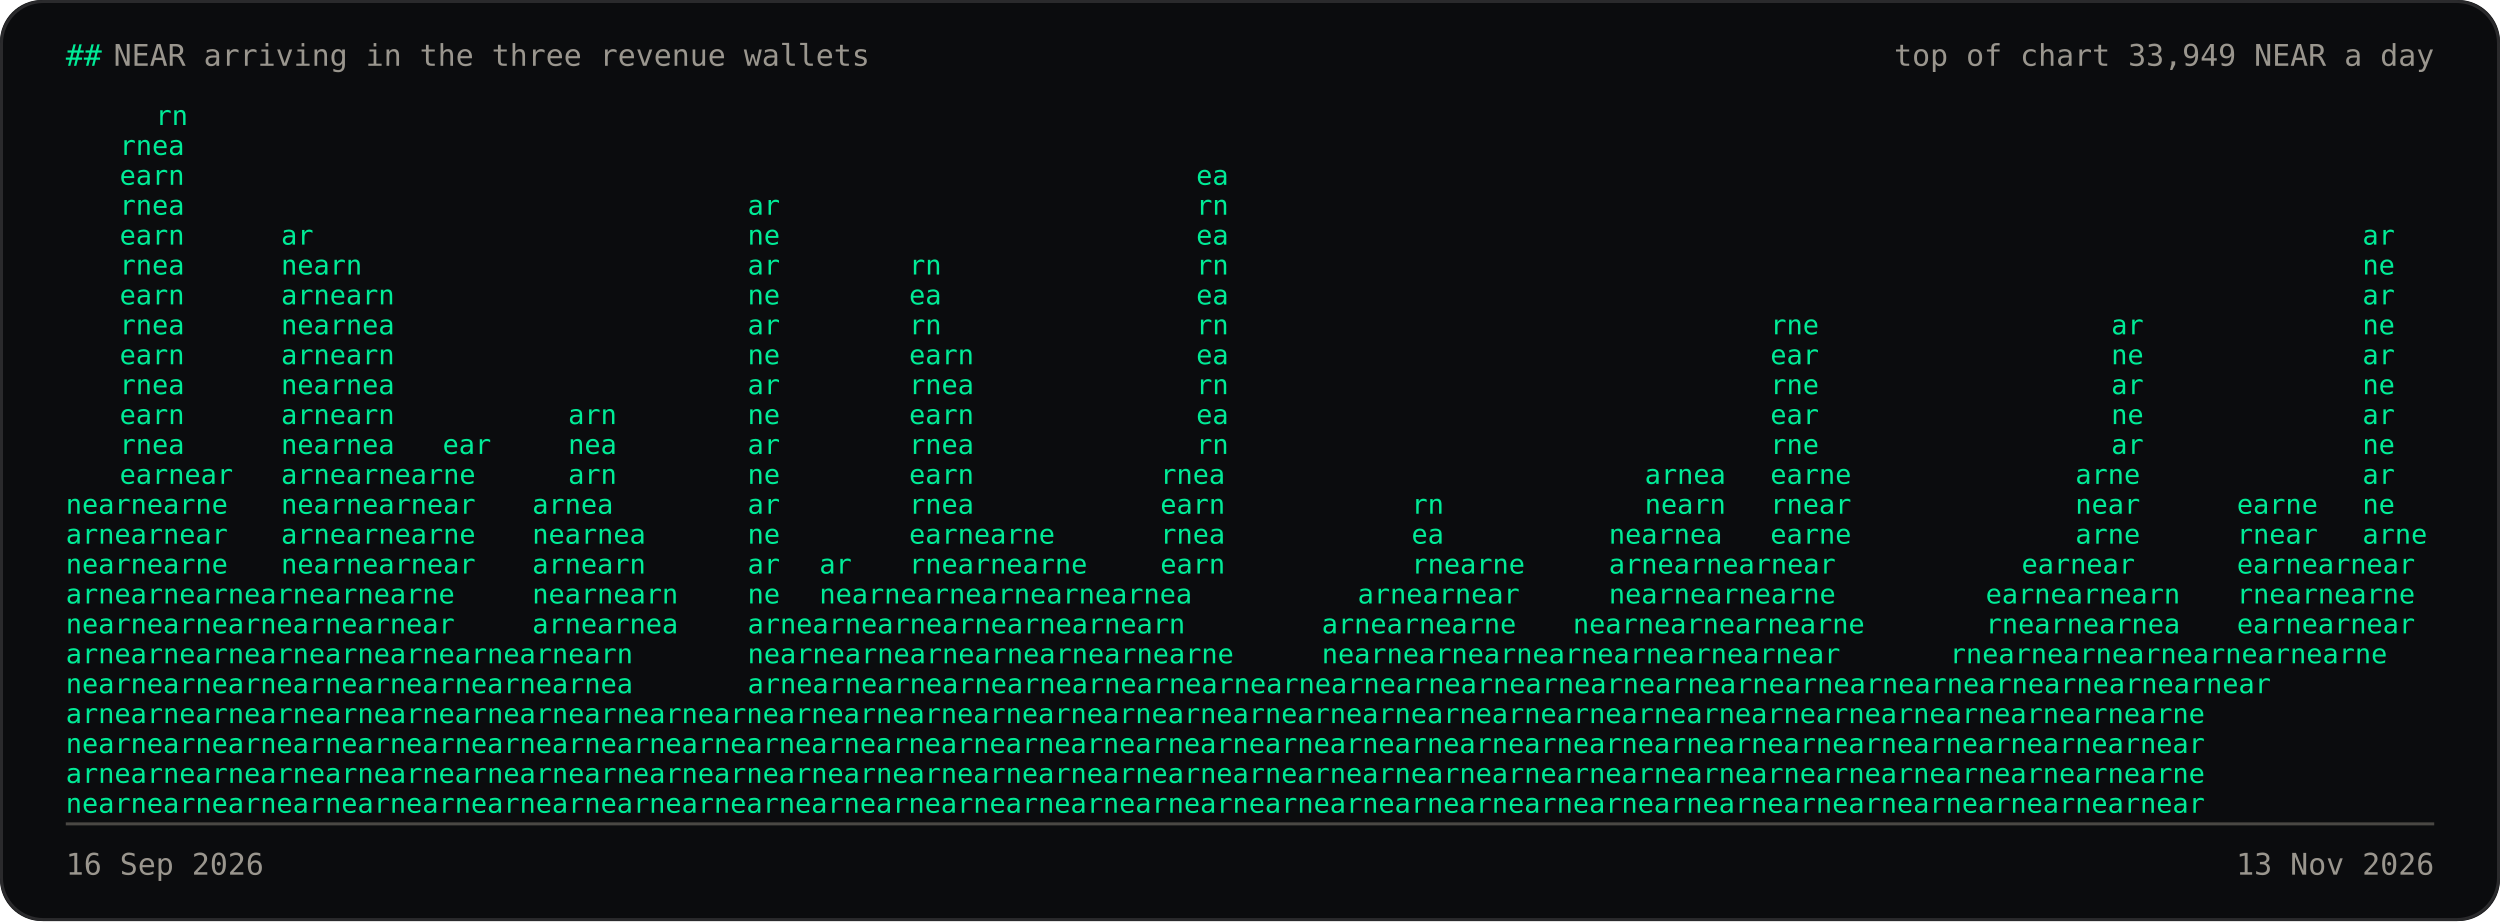
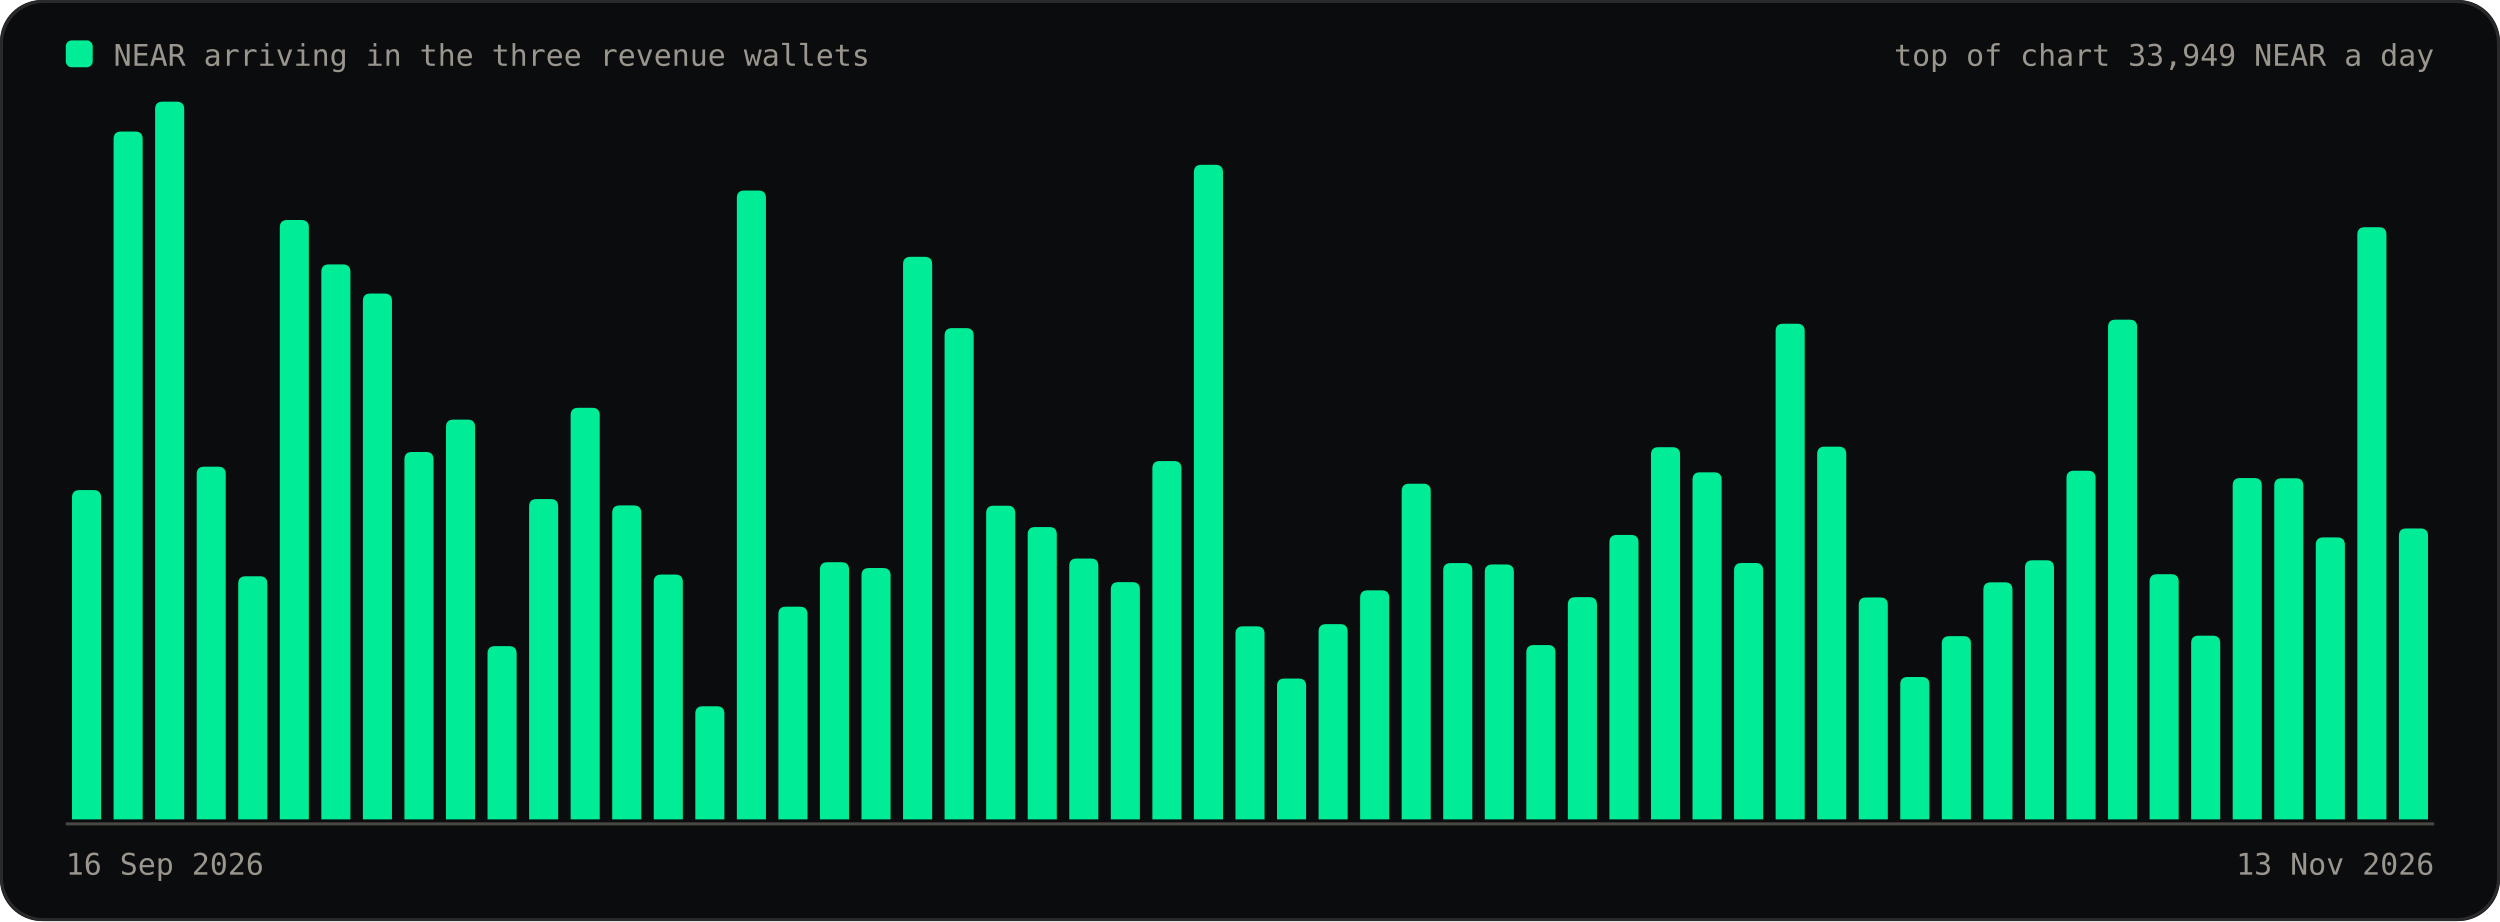
<svg xmlns="http://www.w3.org/2000/svg" viewBox="0 0 836 308" width="836" height="308" font-family="'JetBrains Mono', ui-monospace, SFMono-Regular, Menlo, Consolas, monospace" font-size="9">
  <rect width="836" height="308" rx="14" fill="#0b0c0e" />
  <rect x="0.5" y="0.5" width="835" height="307" rx="14" fill="none" stroke="#2a2a2c" />
-   <text x="22.0" y="22.0" fill="#00ec97" font-size="10" text-anchor="start">##</text>
+   <rect x="22.0" y="13.5" width="9" height="9" rx="2" fill="#00ec97" />
  <text x="38.0" y="22.0" fill="#9a968e" font-size="10" text-anchor="start">NEAR arriving in the three revenue wallets</text>
  <text x="814.0" y="22.0" fill="#9a968e" font-size="10" text-anchor="end">top of chart 33,949 NEAR a day</text>
-   <text x="22.0" y="271.8" fill="#00ec97" textLength="792.0" lengthAdjust="spacingAndGlyphs">nearnearnearnearnearnearnearnearnearnearnearnearnearnearnearnearnearnearnearnearnearnearnearnearnearnearnearnearnearnearnearnearnear</text>
-   <text x="22.0" y="261.8" fill="#00ec97" textLength="792.0" lengthAdjust="spacingAndGlyphs">arnearnearnearnearnearnearnearnearnearnearnearnearnearnearnearnearnearnearnearnearnearnearnearnearnearnearnearnearnearnearnearnearne</text>
-   <text x="22.0" y="251.8" fill="#00ec97" textLength="792.0" lengthAdjust="spacingAndGlyphs">nearnearnearnearnearnearnearnearnearnearnearnearnearnearnearnearnearnearnearnearnearnearnearnearnearnearnearnearnearnearnearnearnear</text>
-   <text x="22.0" y="241.8" fill="#00ec97" textLength="792.0" lengthAdjust="spacingAndGlyphs">arnearnearnearnearnearnearnearnearnearnearnearnearnearnearnearnearnearnearnearnearnearnearnearnearnearnearnearnearnearnearnearnearne</text>
-   <text x="22.0" y="231.8" fill="#00ec97" textLength="210.0" lengthAdjust="spacingAndGlyphs">nearnearnearnearnearnearnearnearnea</text>
-   <text x="250.0" y="231.8" fill="#00ec97" textLength="564.0" lengthAdjust="spacingAndGlyphs">arnearnearnearnearnearnearnearnearnearnearnearnearnearnearnearnearnearnearnearnearnearnearnear</text>
-   <text x="22.0" y="221.8" fill="#00ec97" textLength="210.0" lengthAdjust="spacingAndGlyphs">arnearnearnearnearnearnearnearnearn</text>
-   <text x="250.0" y="221.8" fill="#00ec97" textLength="180.0" lengthAdjust="spacingAndGlyphs">nearnearnearnearnearnearnearne</text>
-   <text x="442.0" y="221.8" fill="#00ec97" textLength="192.0" lengthAdjust="spacingAndGlyphs">nearnearnearnearnearnearnearnear</text>
-   <text x="652.0" y="221.8" fill="#00ec97" textLength="162.0" lengthAdjust="spacingAndGlyphs">rnearnearnearnearnearnearne</text>
-   <text x="22.0" y="211.8" fill="#00ec97" textLength="144.0" lengthAdjust="spacingAndGlyphs">nearnearnearnearnearnear</text>
-   <text x="178.0" y="211.8" fill="#00ec97" textLength="54.0" lengthAdjust="spacingAndGlyphs">arnearnea</text>
-   <text x="250.0" y="211.8" fill="#00ec97" textLength="162.0" lengthAdjust="spacingAndGlyphs">arnearnearnearnearnearnearn</text>
-   <text x="442.0" y="211.8" fill="#00ec97" textLength="72.0" lengthAdjust="spacingAndGlyphs">arnearnearne</text>
-   <text x="526.0" y="211.8" fill="#00ec97" textLength="108.0" lengthAdjust="spacingAndGlyphs">nearnearnearnearne</text>
-   <text x="664.0" y="211.8" fill="#00ec97" textLength="72.0" lengthAdjust="spacingAndGlyphs">rnearnearnea</text>
-   <text x="748.0" y="211.8" fill="#00ec97" textLength="66.0" lengthAdjust="spacingAndGlyphs">earnearnear</text>
-   <text x="22.0" y="201.8" fill="#00ec97" textLength="144.0" lengthAdjust="spacingAndGlyphs">arnearnearnearnearnearne</text>
-   <text x="178.0" y="201.8" fill="#00ec97" textLength="54.0" lengthAdjust="spacingAndGlyphs">nearnearn</text>
-   <text x="250.0" y="201.8" fill="#00ec97" textLength="12.0" lengthAdjust="spacingAndGlyphs">ne</text>
-   <text x="274.0" y="201.8" fill="#00ec97" textLength="138.0" lengthAdjust="spacingAndGlyphs">nearnearnearnearnearnea</text>
-   <text x="454.0" y="201.8" fill="#00ec97" textLength="60.0" lengthAdjust="spacingAndGlyphs">arnearnear</text>
-   <text x="538.0" y="201.8" fill="#00ec97" textLength="84.0" lengthAdjust="spacingAndGlyphs">nearnearnearne</text>
-   <text x="664.0" y="201.8" fill="#00ec97" textLength="72.0" lengthAdjust="spacingAndGlyphs">earnearnearn</text>
-   <text x="748.0" y="201.8" fill="#00ec97" textLength="66.0" lengthAdjust="spacingAndGlyphs">rnearnearne</text>
-   <text x="22.0" y="191.8" fill="#00ec97" textLength="60.0" lengthAdjust="spacingAndGlyphs">nearnearne</text>
-   <text x="94.0" y="191.8" fill="#00ec97" textLength="72.0" lengthAdjust="spacingAndGlyphs">nearnearnear</text>
-   <text x="178.0" y="191.8" fill="#00ec97" textLength="42.0" lengthAdjust="spacingAndGlyphs">arnearn</text>
-   <text x="250.0" y="191.8" fill="#00ec97" textLength="12.0" lengthAdjust="spacingAndGlyphs">ar</text>
-   <text x="274.0" y="191.8" fill="#00ec97" textLength="12.0" lengthAdjust="spacingAndGlyphs">ar</text>
-   <text x="304.0" y="191.8" fill="#00ec97" textLength="66.0" lengthAdjust="spacingAndGlyphs">rnearnearne</text>
-   <text x="388.0" y="191.8" fill="#00ec97" textLength="24.0" lengthAdjust="spacingAndGlyphs">earn</text>
-   <text x="472.0" y="191.8" fill="#00ec97" textLength="42.0" lengthAdjust="spacingAndGlyphs">rnearne</text>
-   <text x="538.0" y="191.8" fill="#00ec97" textLength="84.0" lengthAdjust="spacingAndGlyphs">arnearnearnear</text>
-   <text x="676.0" y="191.8" fill="#00ec97" textLength="42.0" lengthAdjust="spacingAndGlyphs">earnear</text>
-   <text x="748.0" y="191.8" fill="#00ec97" textLength="66.0" lengthAdjust="spacingAndGlyphs">earnearnear</text>
-   <text x="22.0" y="181.8" fill="#00ec97" textLength="60.0" lengthAdjust="spacingAndGlyphs">arnearnear</text>
-   <text x="94.0" y="181.8" fill="#00ec97" textLength="72.0" lengthAdjust="spacingAndGlyphs">arnearnearne</text>
-   <text x="178.0" y="181.8" fill="#00ec97" textLength="42.0" lengthAdjust="spacingAndGlyphs">nearnea</text>
-   <text x="250.0" y="181.8" fill="#00ec97" textLength="12.0" lengthAdjust="spacingAndGlyphs">ne</text>
-   <text x="304.0" y="181.8" fill="#00ec97" textLength="54.0" lengthAdjust="spacingAndGlyphs">earnearne</text>
-   <text x="388.0" y="181.8" fill="#00ec97" textLength="24.0" lengthAdjust="spacingAndGlyphs">rnea</text>
-   <text x="472.0" y="181.8" fill="#00ec97" textLength="12.0" lengthAdjust="spacingAndGlyphs">ea</text>
-   <text x="538.0" y="181.8" fill="#00ec97" textLength="42.0" lengthAdjust="spacingAndGlyphs">nearnea</text>
-   <text x="592.0" y="181.8" fill="#00ec97" textLength="30.0" lengthAdjust="spacingAndGlyphs">earne</text>
-   <text x="694.0" y="181.8" fill="#00ec97" textLength="24.0" lengthAdjust="spacingAndGlyphs">arne</text>
-   <text x="748.0" y="181.8" fill="#00ec97" textLength="30.0" lengthAdjust="spacingAndGlyphs">rnear</text>
-   <text x="790.0" y="181.8" fill="#00ec97" textLength="24.0" lengthAdjust="spacingAndGlyphs">arne</text>
-   <text x="22.0" y="171.8" fill="#00ec97" textLength="60.0" lengthAdjust="spacingAndGlyphs">nearnearne</text>
-   <text x="94.0" y="171.8" fill="#00ec97" textLength="72.0" lengthAdjust="spacingAndGlyphs">nearnearnear</text>
-   <text x="178.0" y="171.8" fill="#00ec97" textLength="30.0" lengthAdjust="spacingAndGlyphs">arnea</text>
-   <text x="250.0" y="171.8" fill="#00ec97" textLength="12.0" lengthAdjust="spacingAndGlyphs">ar</text>
-   <text x="304.0" y="171.8" fill="#00ec97" textLength="24.0" lengthAdjust="spacingAndGlyphs">rnea</text>
-   <text x="388.0" y="171.8" fill="#00ec97" textLength="24.0" lengthAdjust="spacingAndGlyphs">earn</text>
-   <text x="472.0" y="171.8" fill="#00ec97" textLength="12.0" lengthAdjust="spacingAndGlyphs">rn</text>
-   <text x="550.0" y="171.8" fill="#00ec97" textLength="30.0" lengthAdjust="spacingAndGlyphs">nearn</text>
-   <text x="592.0" y="171.8" fill="#00ec97" textLength="30.0" lengthAdjust="spacingAndGlyphs">rnear</text>
-   <text x="694.0" y="171.8" fill="#00ec97" textLength="24.0" lengthAdjust="spacingAndGlyphs">near</text>
-   <text x="748.0" y="171.8" fill="#00ec97" textLength="30.0" lengthAdjust="spacingAndGlyphs">earne</text>
-   <text x="790.0" y="171.8" fill="#00ec97" textLength="12.0" lengthAdjust="spacingAndGlyphs">ne</text>
-   <text x="40.0" y="161.8" fill="#00ec97" textLength="42.0" lengthAdjust="spacingAndGlyphs">earnear</text>
-   <text x="94.0" y="161.8" fill="#00ec97" textLength="72.0" lengthAdjust="spacingAndGlyphs">arnearnearne</text>
-   <text x="190.0" y="161.8" fill="#00ec97" textLength="18.0" lengthAdjust="spacingAndGlyphs">arn</text>
-   <text x="250.0" y="161.8" fill="#00ec97" textLength="12.0" lengthAdjust="spacingAndGlyphs">ne</text>
-   <text x="304.0" y="161.8" fill="#00ec97" textLength="24.0" lengthAdjust="spacingAndGlyphs">earn</text>
-   <text x="388.0" y="161.8" fill="#00ec97" textLength="24.0" lengthAdjust="spacingAndGlyphs">rnea</text>
-   <text x="550.0" y="161.8" fill="#00ec97" textLength="30.0" lengthAdjust="spacingAndGlyphs">arnea</text>
-   <text x="592.0" y="161.8" fill="#00ec97" textLength="30.0" lengthAdjust="spacingAndGlyphs">earne</text>
-   <text x="694.0" y="161.8" fill="#00ec97" textLength="24.0" lengthAdjust="spacingAndGlyphs">arne</text>
-   <text x="790.0" y="161.8" fill="#00ec97" textLength="12.0" lengthAdjust="spacingAndGlyphs">ar</text>
-   <text x="40.0" y="151.8" fill="#00ec97" textLength="24.0" lengthAdjust="spacingAndGlyphs">rnea</text>
-   <text x="94.0" y="151.8" fill="#00ec97" textLength="42.0" lengthAdjust="spacingAndGlyphs">nearnea</text>
-   <text x="148.0" y="151.8" fill="#00ec97" textLength="18.0" lengthAdjust="spacingAndGlyphs">ear</text>
-   <text x="190.0" y="151.8" fill="#00ec97" textLength="18.0" lengthAdjust="spacingAndGlyphs">nea</text>
-   <text x="250.0" y="151.8" fill="#00ec97" textLength="12.0" lengthAdjust="spacingAndGlyphs">ar</text>
-   <text x="304.0" y="151.8" fill="#00ec97" textLength="24.0" lengthAdjust="spacingAndGlyphs">rnea</text>
-   <text x="400.0" y="151.8" fill="#00ec97" textLength="12.0" lengthAdjust="spacingAndGlyphs">rn</text>
-   <text x="592.0" y="151.8" fill="#00ec97" textLength="18.0" lengthAdjust="spacingAndGlyphs">rne</text>
-   <text x="706.0" y="151.8" fill="#00ec97" textLength="12.0" lengthAdjust="spacingAndGlyphs">ar</text>
-   <text x="790.0" y="151.8" fill="#00ec97" textLength="12.0" lengthAdjust="spacingAndGlyphs">ne</text>
-   <text x="40.0" y="141.8" fill="#00ec97" textLength="24.0" lengthAdjust="spacingAndGlyphs">earn</text>
-   <text x="94.0" y="141.8" fill="#00ec97" textLength="42.0" lengthAdjust="spacingAndGlyphs">arnearn</text>
-   <text x="190.0" y="141.8" fill="#00ec97" textLength="18.0" lengthAdjust="spacingAndGlyphs">arn</text>
-   <text x="250.0" y="141.8" fill="#00ec97" textLength="12.0" lengthAdjust="spacingAndGlyphs">ne</text>
-   <text x="304.0" y="141.8" fill="#00ec97" textLength="24.0" lengthAdjust="spacingAndGlyphs">earn</text>
-   <text x="400.0" y="141.8" fill="#00ec97" textLength="12.0" lengthAdjust="spacingAndGlyphs">ea</text>
-   <text x="592.0" y="141.8" fill="#00ec97" textLength="18.0" lengthAdjust="spacingAndGlyphs">ear</text>
-   <text x="706.0" y="141.8" fill="#00ec97" textLength="12.0" lengthAdjust="spacingAndGlyphs">ne</text>
-   <text x="790.0" y="141.8" fill="#00ec97" textLength="12.0" lengthAdjust="spacingAndGlyphs">ar</text>
-   <text x="40.0" y="131.8" fill="#00ec97" textLength="24.0" lengthAdjust="spacingAndGlyphs">rnea</text>
-   <text x="94.0" y="131.8" fill="#00ec97" textLength="42.0" lengthAdjust="spacingAndGlyphs">nearnea</text>
-   <text x="250.0" y="131.8" fill="#00ec97" textLength="12.0" lengthAdjust="spacingAndGlyphs">ar</text>
-   <text x="304.0" y="131.8" fill="#00ec97" textLength="24.0" lengthAdjust="spacingAndGlyphs">rnea</text>
-   <text x="400.0" y="131.8" fill="#00ec97" textLength="12.0" lengthAdjust="spacingAndGlyphs">rn</text>
-   <text x="592.0" y="131.8" fill="#00ec97" textLength="18.0" lengthAdjust="spacingAndGlyphs">rne</text>
-   <text x="706.0" y="131.8" fill="#00ec97" textLength="12.0" lengthAdjust="spacingAndGlyphs">ar</text>
-   <text x="790.0" y="131.8" fill="#00ec97" textLength="12.0" lengthAdjust="spacingAndGlyphs">ne</text>
-   <text x="40.0" y="121.8" fill="#00ec97" textLength="24.0" lengthAdjust="spacingAndGlyphs">earn</text>
-   <text x="94.0" y="121.8" fill="#00ec97" textLength="42.0" lengthAdjust="spacingAndGlyphs">arnearn</text>
-   <text x="250.0" y="121.8" fill="#00ec97" textLength="12.0" lengthAdjust="spacingAndGlyphs">ne</text>
-   <text x="304.0" y="121.8" fill="#00ec97" textLength="24.0" lengthAdjust="spacingAndGlyphs">earn</text>
-   <text x="400.0" y="121.8" fill="#00ec97" textLength="12.0" lengthAdjust="spacingAndGlyphs">ea</text>
-   <text x="592.0" y="121.8" fill="#00ec97" textLength="18.0" lengthAdjust="spacingAndGlyphs">ear</text>
-   <text x="706.0" y="121.8" fill="#00ec97" textLength="12.0" lengthAdjust="spacingAndGlyphs">ne</text>
-   <text x="790.0" y="121.8" fill="#00ec97" textLength="12.0" lengthAdjust="spacingAndGlyphs">ar</text>
-   <text x="40.0" y="111.8" fill="#00ec97" textLength="24.0" lengthAdjust="spacingAndGlyphs">rnea</text>
-   <text x="94.0" y="111.8" fill="#00ec97" textLength="42.0" lengthAdjust="spacingAndGlyphs">nearnea</text>
-   <text x="250.0" y="111.8" fill="#00ec97" textLength="12.0" lengthAdjust="spacingAndGlyphs">ar</text>
-   <text x="304.0" y="111.8" fill="#00ec97" textLength="12.0" lengthAdjust="spacingAndGlyphs">rn</text>
-   <text x="400.0" y="111.8" fill="#00ec97" textLength="12.0" lengthAdjust="spacingAndGlyphs">rn</text>
-   <text x="592.0" y="111.8" fill="#00ec97" textLength="18.0" lengthAdjust="spacingAndGlyphs">rne</text>
-   <text x="706.0" y="111.8" fill="#00ec97" textLength="12.0" lengthAdjust="spacingAndGlyphs">ar</text>
-   <text x="790.0" y="111.8" fill="#00ec97" textLength="12.0" lengthAdjust="spacingAndGlyphs">ne</text>
-   <text x="40.0" y="101.8" fill="#00ec97" textLength="24.0" lengthAdjust="spacingAndGlyphs">earn</text>
-   <text x="94.0" y="101.8" fill="#00ec97" textLength="42.0" lengthAdjust="spacingAndGlyphs">arnearn</text>
-   <text x="250.0" y="101.8" fill="#00ec97" textLength="12.0" lengthAdjust="spacingAndGlyphs">ne</text>
-   <text x="304.0" y="101.8" fill="#00ec97" textLength="12.0" lengthAdjust="spacingAndGlyphs">ea</text>
-   <text x="400.0" y="101.8" fill="#00ec97" textLength="12.0" lengthAdjust="spacingAndGlyphs">ea</text>
-   <text x="790.0" y="101.8" fill="#00ec97" textLength="12.0" lengthAdjust="spacingAndGlyphs">ar</text>
-   <text x="40.0" y="91.8" fill="#00ec97" textLength="24.0" lengthAdjust="spacingAndGlyphs">rnea</text>
-   <text x="94.0" y="91.8" fill="#00ec97" textLength="30.0" lengthAdjust="spacingAndGlyphs">nearn</text>
-   <text x="250.0" y="91.8" fill="#00ec97" textLength="12.0" lengthAdjust="spacingAndGlyphs">ar</text>
-   <text x="304.0" y="91.8" fill="#00ec97" textLength="12.0" lengthAdjust="spacingAndGlyphs">rn</text>
-   <text x="400.0" y="91.8" fill="#00ec97" textLength="12.0" lengthAdjust="spacingAndGlyphs">rn</text>
-   <text x="790.0" y="91.8" fill="#00ec97" textLength="12.0" lengthAdjust="spacingAndGlyphs">ne</text>
-   <text x="40.0" y="81.8" fill="#00ec97" textLength="24.0" lengthAdjust="spacingAndGlyphs">earn</text>
-   <text x="94.0" y="81.8" fill="#00ec97" textLength="12.0" lengthAdjust="spacingAndGlyphs">ar</text>
-   <text x="250.0" y="81.8" fill="#00ec97" textLength="12.0" lengthAdjust="spacingAndGlyphs">ne</text>
-   <text x="400.0" y="81.8" fill="#00ec97" textLength="12.0" lengthAdjust="spacingAndGlyphs">ea</text>
-   <text x="790.0" y="81.8" fill="#00ec97" textLength="12.0" lengthAdjust="spacingAndGlyphs">ar</text>
-   <text x="40.0" y="71.8" fill="#00ec97" textLength="24.0" lengthAdjust="spacingAndGlyphs">rnea</text>
-   <text x="250.0" y="71.8" fill="#00ec97" textLength="12.0" lengthAdjust="spacingAndGlyphs">ar</text>
-   <text x="400.0" y="71.8" fill="#00ec97" textLength="12.0" lengthAdjust="spacingAndGlyphs">rn</text>
-   <text x="40.0" y="61.8" fill="#00ec97" textLength="24.0" lengthAdjust="spacingAndGlyphs">earn</text>
-   <text x="400.0" y="61.8" fill="#00ec97" textLength="12.0" lengthAdjust="spacingAndGlyphs">ea</text>
-   <text x="40.0" y="51.8" fill="#00ec97" textLength="24.0" lengthAdjust="spacingAndGlyphs">rnea</text>
-   <text x="52.0" y="41.8" fill="#00ec97" textLength="12.0" lengthAdjust="spacingAndGlyphs">rn</text>
+   <path d="M24.08 274.00 V166.38 Q24.08 163.88 26.58 163.88 H31.31 Q33.81 163.88 33.81 166.38 V274.00 Z" fill="#00ec97" />
+   <path d="M37.98 274.00 V46.49 Q37.98 43.99 40.48 43.99 H45.21 Q47.71 43.99 47.71 46.49 V274.00 Z" fill="#00ec97" />
+   <path d="M51.87 274.00 V36.50 Q51.87 34.00 54.37 34.00 H59.10 Q61.60 34.00 61.60 36.50 V274.00 Z" fill="#00ec97" />
+   <path d="M65.77 274.00 V158.56 Q65.77 156.06 68.27 156.06 H72.99 Q75.49 156.06 75.49 158.56 V274.00 Z" fill="#00ec97" />
+   <path d="M79.66 274.00 V195.20 Q79.66 192.70 82.16 192.70 H86.89 Q89.39 192.70 89.39 195.20 V274.00 Z" fill="#00ec97" />
+   <path d="M93.56 274.00 V76.07 Q93.56 73.57 96.06 73.57 H100.78 Q103.28 73.57 103.28 76.07 V274.00 Z" fill="#00ec97" />
+   <path d="M107.45 274.00 V90.92 Q107.45 88.42 109.95 88.42 H114.68 Q117.18 88.42 117.18 90.92 V274.00 Z" fill="#00ec97" />
+   <path d="M121.35 274.00 V100.66 Q121.35 98.16 123.85 98.16 H128.57 Q131.07 98.16 131.07 100.66 V274.00 Z" fill="#00ec97" />
+   <path d="M135.24 274.00 V153.64 Q135.24 151.14 137.74 151.14 H142.47 Q144.97 151.14 144.97 153.64 V274.00 Z" fill="#00ec97" />
+   <path d="M149.14 274.00 V142.81 Q149.14 140.31 151.64 140.31 H156.36 Q158.86 140.31 158.86 142.81 V274.00 Z" fill="#00ec97" />
+   <path d="M163.03 274.00 V218.57 Q163.03 216.07 165.53 216.07 H170.26 Q172.76 216.07 172.76 218.57 V274.00 Z" fill="#00ec97" />
+   <path d="M176.93 274.00 V169.38 Q176.93 166.88 179.43 166.88 H184.15 Q186.65 166.88 186.65 169.38 V274.00 Z" fill="#00ec97" />
+   <path d="M190.82 274.00 V138.87 Q190.82 136.37 193.32 136.37 H198.05 Q200.55 136.37 200.55 138.87 V274.00 Z" fill="#00ec97" />
+   <path d="M204.72 274.00 V171.51 Q204.72 169.01 207.22 169.01 H211.94 Q214.44 169.01 214.44 171.51 V274.00 Z" fill="#00ec97" />
+   <path d="M218.61 274.00 V194.63 Q218.61 192.13 221.11 192.13 H225.84 Q228.34 192.13 228.34 194.63 V274.00 Z" fill="#00ec97" />
+   <path d="M232.51 274.00 V238.67 Q232.51 236.17 235.01 236.17 H239.73 Q242.23 236.17 242.23 238.67 V274.00 Z" fill="#00ec97" />
+   <path d="M246.40 274.00 V66.21 Q246.40 63.71 248.90 63.71 H253.63 Q256.13 63.71 256.13 66.21 V274.00 Z" fill="#00ec97" />
+   <path d="M260.29 274.00 V205.38 Q260.29 202.88 262.79 202.88 H267.52 Q270.02 202.88 270.02 205.38 V274.00 Z" fill="#00ec97" />
+   <path d="M274.19 274.00 V190.51 Q274.19 188.01 276.69 188.01 H281.42 Q283.92 188.01 283.92 190.51 V274.00 Z" fill="#00ec97" />
+   <path d="M288.08 274.00 V192.45 Q288.08 189.95 290.58 189.95 H295.31 Q297.81 189.95 297.81 192.45 V274.00 Z" fill="#00ec97" />
+   <path d="M301.98 274.00 V88.38 Q301.98 85.88 304.48 85.88 H309.21 Q311.71 85.88 311.71 88.38 V274.00 Z" fill="#00ec97" />
+   <path d="M315.87 274.00 V112.23 Q315.87 109.73 318.37 109.73 H323.10 Q325.60 109.73 325.60 112.23 V274.00 Z" fill="#00ec97" />
+   <path d="M329.77 274.00 V171.61 Q329.77 169.11 332.27 169.11 H336.99 Q339.49 169.11 339.49 171.61 V274.00 Z" fill="#00ec97" />
+   <path d="M343.66 274.00 V178.74 Q343.66 176.24 346.16 176.24 H350.89 Q353.39 176.24 353.39 178.74 V274.00 Z" fill="#00ec97" />
+   <path d="M357.56 274.00 V189.27 Q357.56 186.77 360.06 186.77 H364.78 Q367.28 186.77 367.28 189.27 V274.00 Z" fill="#00ec97" />
+   <path d="M371.45 274.00 V197.17 Q371.45 194.67 373.95 194.67 H378.68 Q381.18 194.67 381.18 197.17 V274.00 Z" fill="#00ec97" />
+   <path d="M385.35 274.00 V156.67 Q385.35 154.17 387.85 154.17 H392.57 Q395.07 154.17 395.07 156.67 V274.00 Z" fill="#00ec97" />
+   <path d="M399.24 274.00 V57.61 Q399.24 55.11 401.74 55.11 H406.47 Q408.97 55.11 408.97 57.61 V274.00 Z" fill="#00ec97" />
+   <path d="M413.14 274.00 V211.95 Q413.14 209.45 415.64 209.45 H420.36 Q422.86 209.45 422.86 211.95 V274.00 Z" fill="#00ec97" />
+   <path d="M427.03 274.00 V229.41 Q427.03 226.91 429.53 226.91 H434.26 Q436.76 226.91 436.76 229.41 V274.00 Z" fill="#00ec97" />
+   <path d="M440.93 274.00 V211.21 Q440.93 208.71 443.43 208.71 H448.15 Q450.65 208.71 450.65 211.21 V274.00 Z" fill="#00ec97" />
+   <path d="M454.82 274.00 V199.91 Q454.82 197.41 457.32 197.41 H462.05 Q464.55 197.41 464.55 199.91 V274.00 Z" fill="#00ec97" />
+   <path d="M468.72 274.00 V164.25 Q468.72 161.75 471.22 161.75 H475.94 Q478.44 161.75 478.44 164.25 V274.00 Z" fill="#00ec97" />
+   <path d="M482.61 274.00 V190.79 Q482.61 188.29 485.11 188.29 H489.84 Q492.34 188.29 492.34 190.79 V274.00 Z" fill="#00ec97" />
+   <path d="M496.51 274.00 V191.26 Q496.51 188.76 499.01 188.76 H503.73 Q506.23 188.76 506.23 191.26 V274.00 Z" fill="#00ec97" />
+   <path d="M510.40 274.00 V218.20 Q510.40 215.70 512.90 215.70 H517.63 Q520.13 215.70 520.13 218.20 V274.00 Z" fill="#00ec97" />
+   <path d="M524.29 274.00 V202.19 Q524.29 199.69 526.79 199.69 H531.52 Q534.02 199.69 534.02 202.19 V274.00 Z" fill="#00ec97" />
+   <path d="M538.19 274.00 V181.38 Q538.19 178.88 540.69 178.88 H545.42 Q547.92 178.88 547.92 181.38 V274.00 Z" fill="#00ec97" />
+   <path d="M552.08 274.00 V152.04 Q552.08 149.54 554.58 149.54 H559.31 Q561.81 149.54 561.81 152.04 V274.00 Z" fill="#00ec97" />
+   <path d="M565.98 274.00 V160.44 Q565.98 157.94 568.48 157.94 H573.21 Q575.71 157.94 575.71 160.44 V274.00 Z" fill="#00ec97" />
+   <path d="M579.87 274.00 V190.77 Q579.87 188.27 582.37 188.27 H587.10 Q589.60 188.27 589.60 190.77 V274.00 Z" fill="#00ec97" />
+   <path d="M593.77 274.00 V110.75 Q593.77 108.25 596.27 108.25 H600.99 Q603.49 108.25 603.49 110.75 V274.00 Z" fill="#00ec97" />
+   <path d="M607.66 274.00 V151.86 Q607.66 149.36 610.16 149.36 H614.89 Q617.39 149.36 617.39 151.86 V274.00 Z" fill="#00ec97" />
+   <path d="M621.56 274.00 V202.29 Q621.56 199.79 624.06 199.79 H628.78 Q631.28 199.79 631.28 202.29 V274.00 Z" fill="#00ec97" />
+   <path d="M635.45 274.00 V228.88 Q635.45 226.38 637.95 226.38 H642.68 Q645.18 226.38 645.18 228.88 V274.00 Z" fill="#00ec97" />
+   <path d="M649.35 274.00 V215.23 Q649.35 212.73 651.85 212.73 H656.57 Q659.07 212.73 659.07 215.23 V274.00 Z" fill="#00ec97" />
+   <path d="M663.24 274.00 V197.23 Q663.24 194.73 665.74 194.73 H670.47 Q672.97 194.73 672.97 197.23 V274.00 Z" fill="#00ec97" />
+   <path d="M677.14 274.00 V189.86 Q677.14 187.36 679.64 187.36 H684.36 Q686.86 187.36 686.86 189.86 V274.00 Z" fill="#00ec97" />
+   <path d="M691.03 274.00 V159.91 Q691.03 157.41 693.53 157.41 H698.26 Q700.76 157.41 700.76 159.91 V274.00 Z" fill="#00ec97" />
+   <path d="M704.93 274.00 V109.40 Q704.93 106.90 707.43 106.90 H712.15 Q714.65 106.90 714.65 109.40 V274.00 Z" fill="#00ec97" />
+   <path d="M718.82 274.00 V194.52 Q718.82 192.02 721.32 192.02 H726.05 Q728.55 192.02 728.55 194.52 V274.00 Z" fill="#00ec97" />
+   <path d="M732.72 274.00 V215.06 Q732.72 212.56 735.22 212.56 H739.94 Q742.44 212.56 742.44 215.06 V274.00 Z" fill="#00ec97" />
+   <path d="M746.61 274.00 V162.36 Q746.61 159.86 749.11 159.86 H753.84 Q756.34 159.86 756.34 162.36 V274.00 Z" fill="#00ec97" />
+   <path d="M760.51 274.00 V162.43 Q760.51 159.93 763.01 159.93 H767.73 Q770.23 159.93 770.23 162.43 V274.00 Z" fill="#00ec97" />
+   <path d="M774.40 274.00 V182.21 Q774.40 179.71 776.90 179.71 H781.63 Q784.13 179.71 784.13 182.21 V274.00 Z" fill="#00ec97" />
+   <path d="M788.29 274.00 V78.48 Q788.29 75.98 790.79 75.98 H795.52 Q798.02 75.98 798.02 78.48 V274.00 Z" fill="#00ec97" />
+   <path d="M802.19 274.00 V179.21 Q802.19 176.71 804.69 176.71 H809.42 Q811.92 176.71 811.92 179.21 V274.00 Z" fill="#00ec97" />
  <line x1="22" x2="814.0" y1="275.5" y2="275.5" stroke="#4a4844" />
  <text x="22.0" y="292.5" fill="#9a968e" font-size="10" text-anchor="start">16 Sep 2026</text>
  <text x="814.0" y="292.5" fill="#9a968e" font-size="10" text-anchor="end">13 Nov 2026</text>
</svg>
